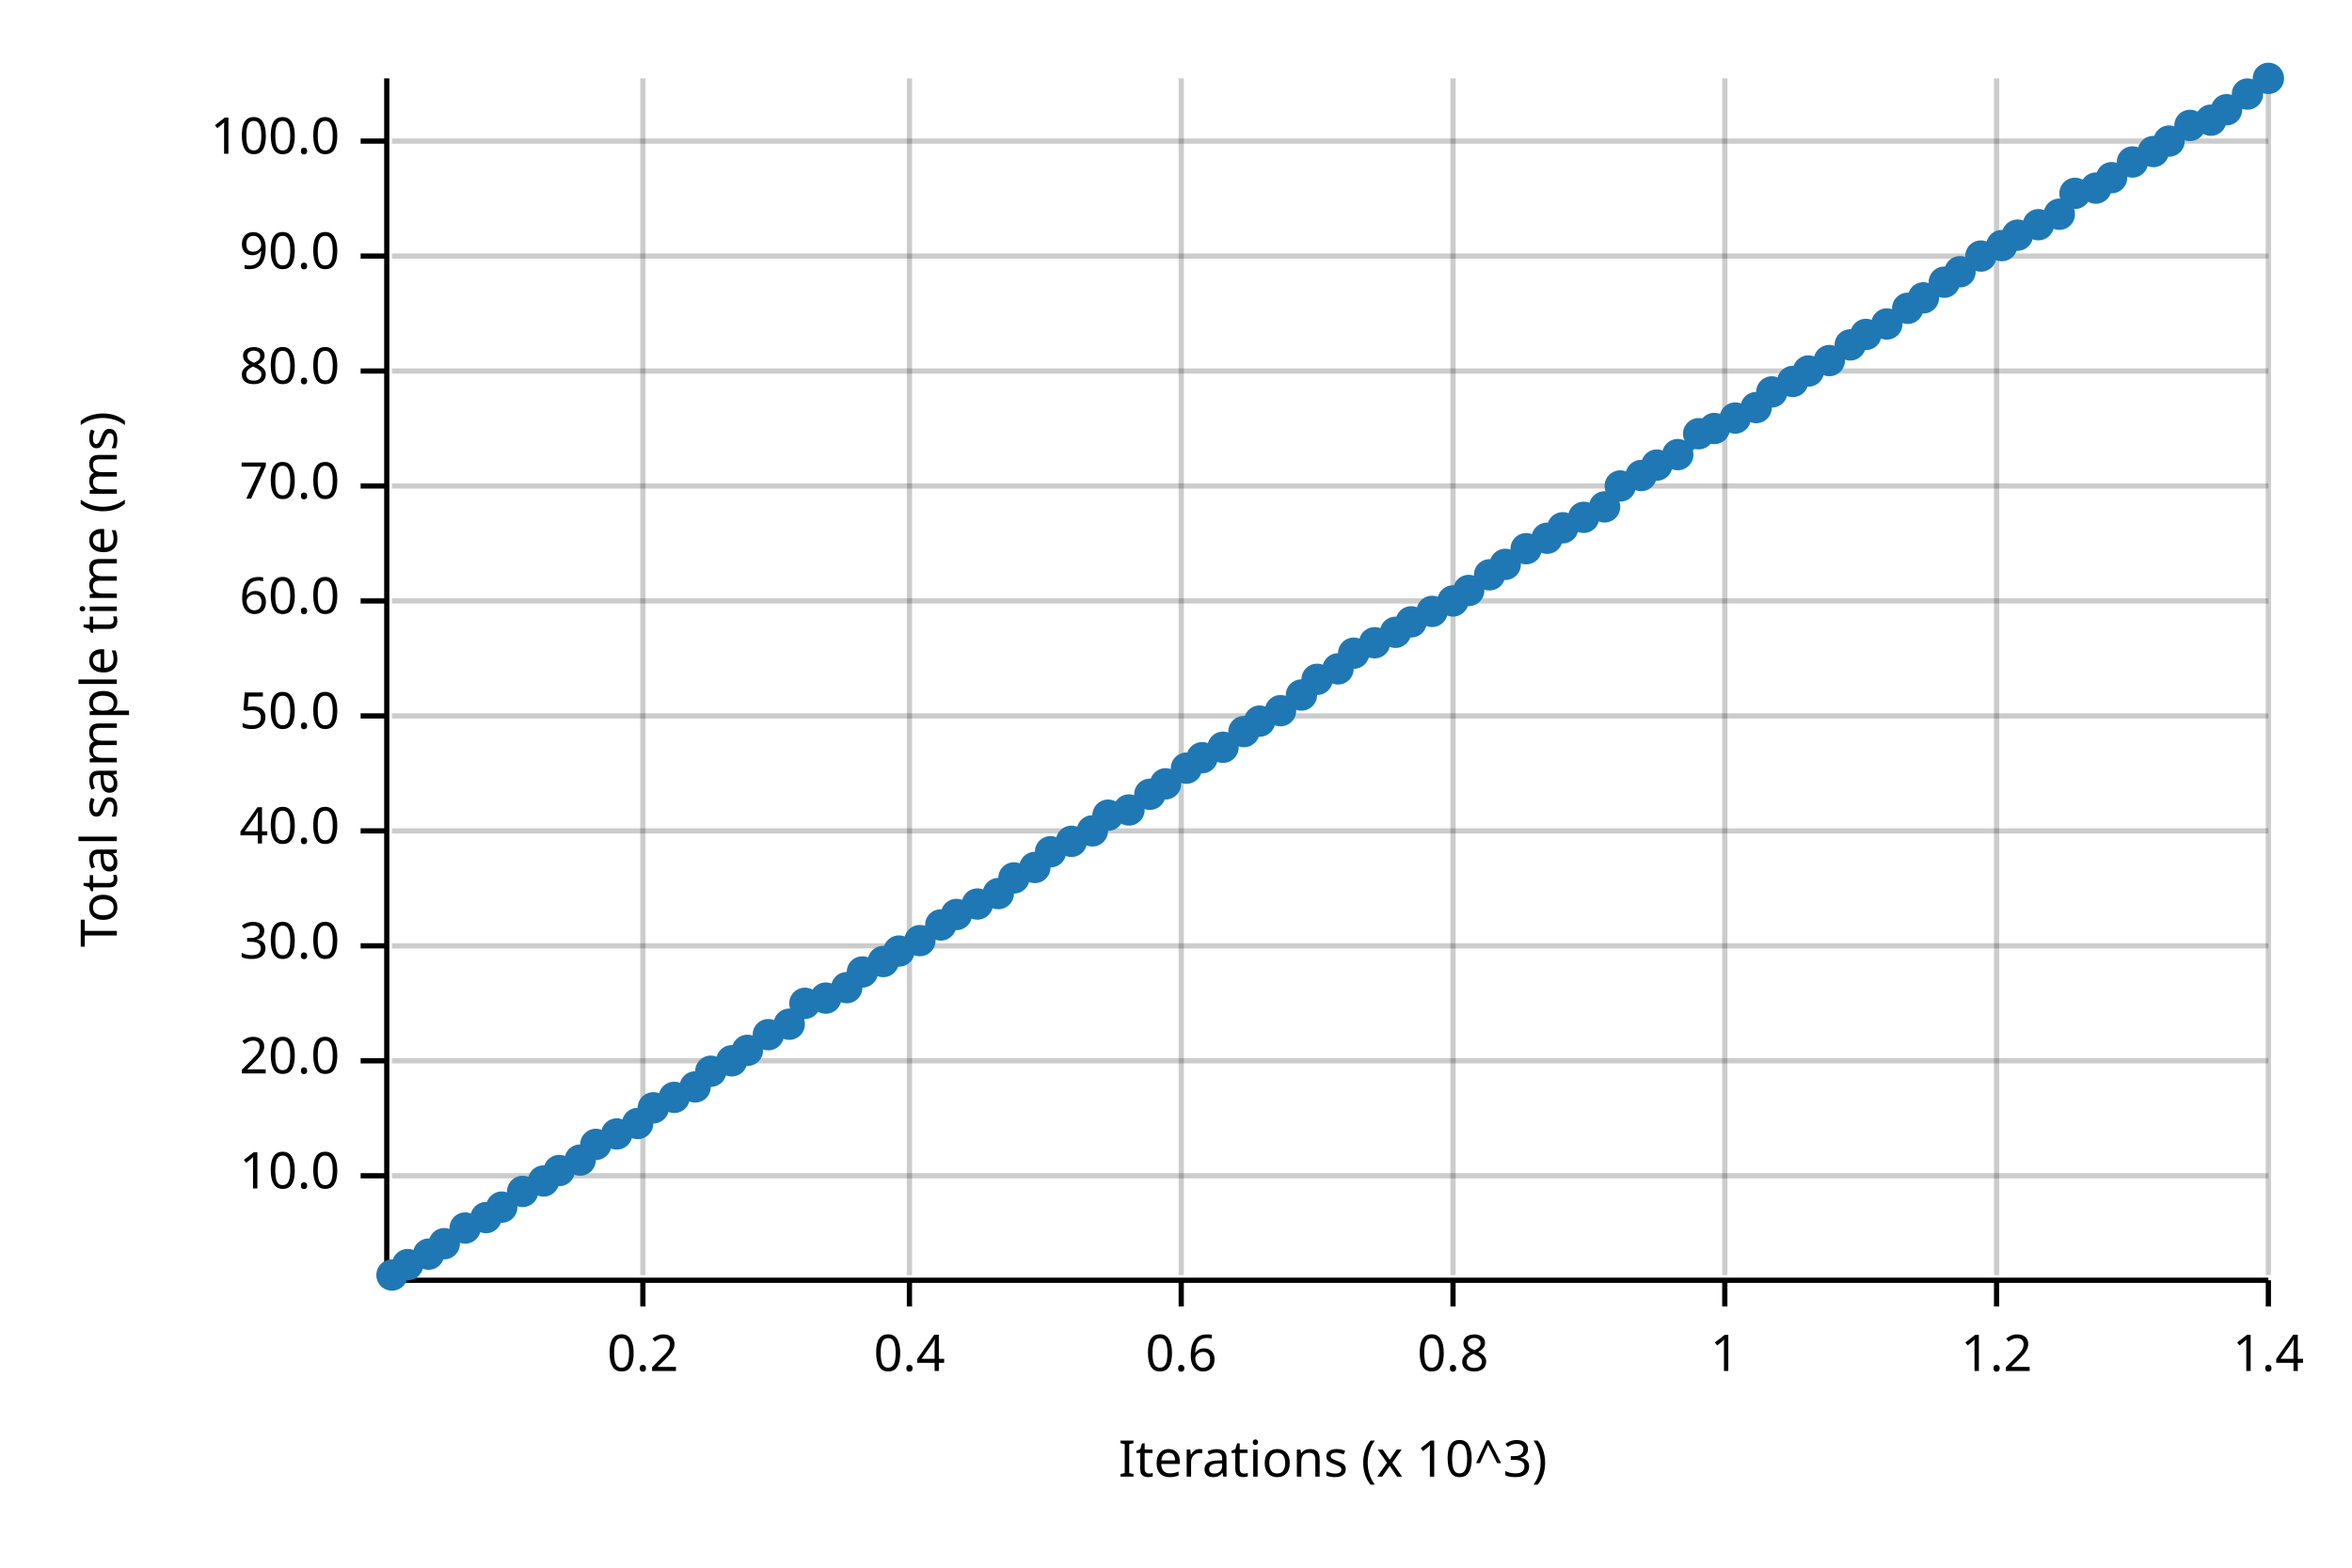
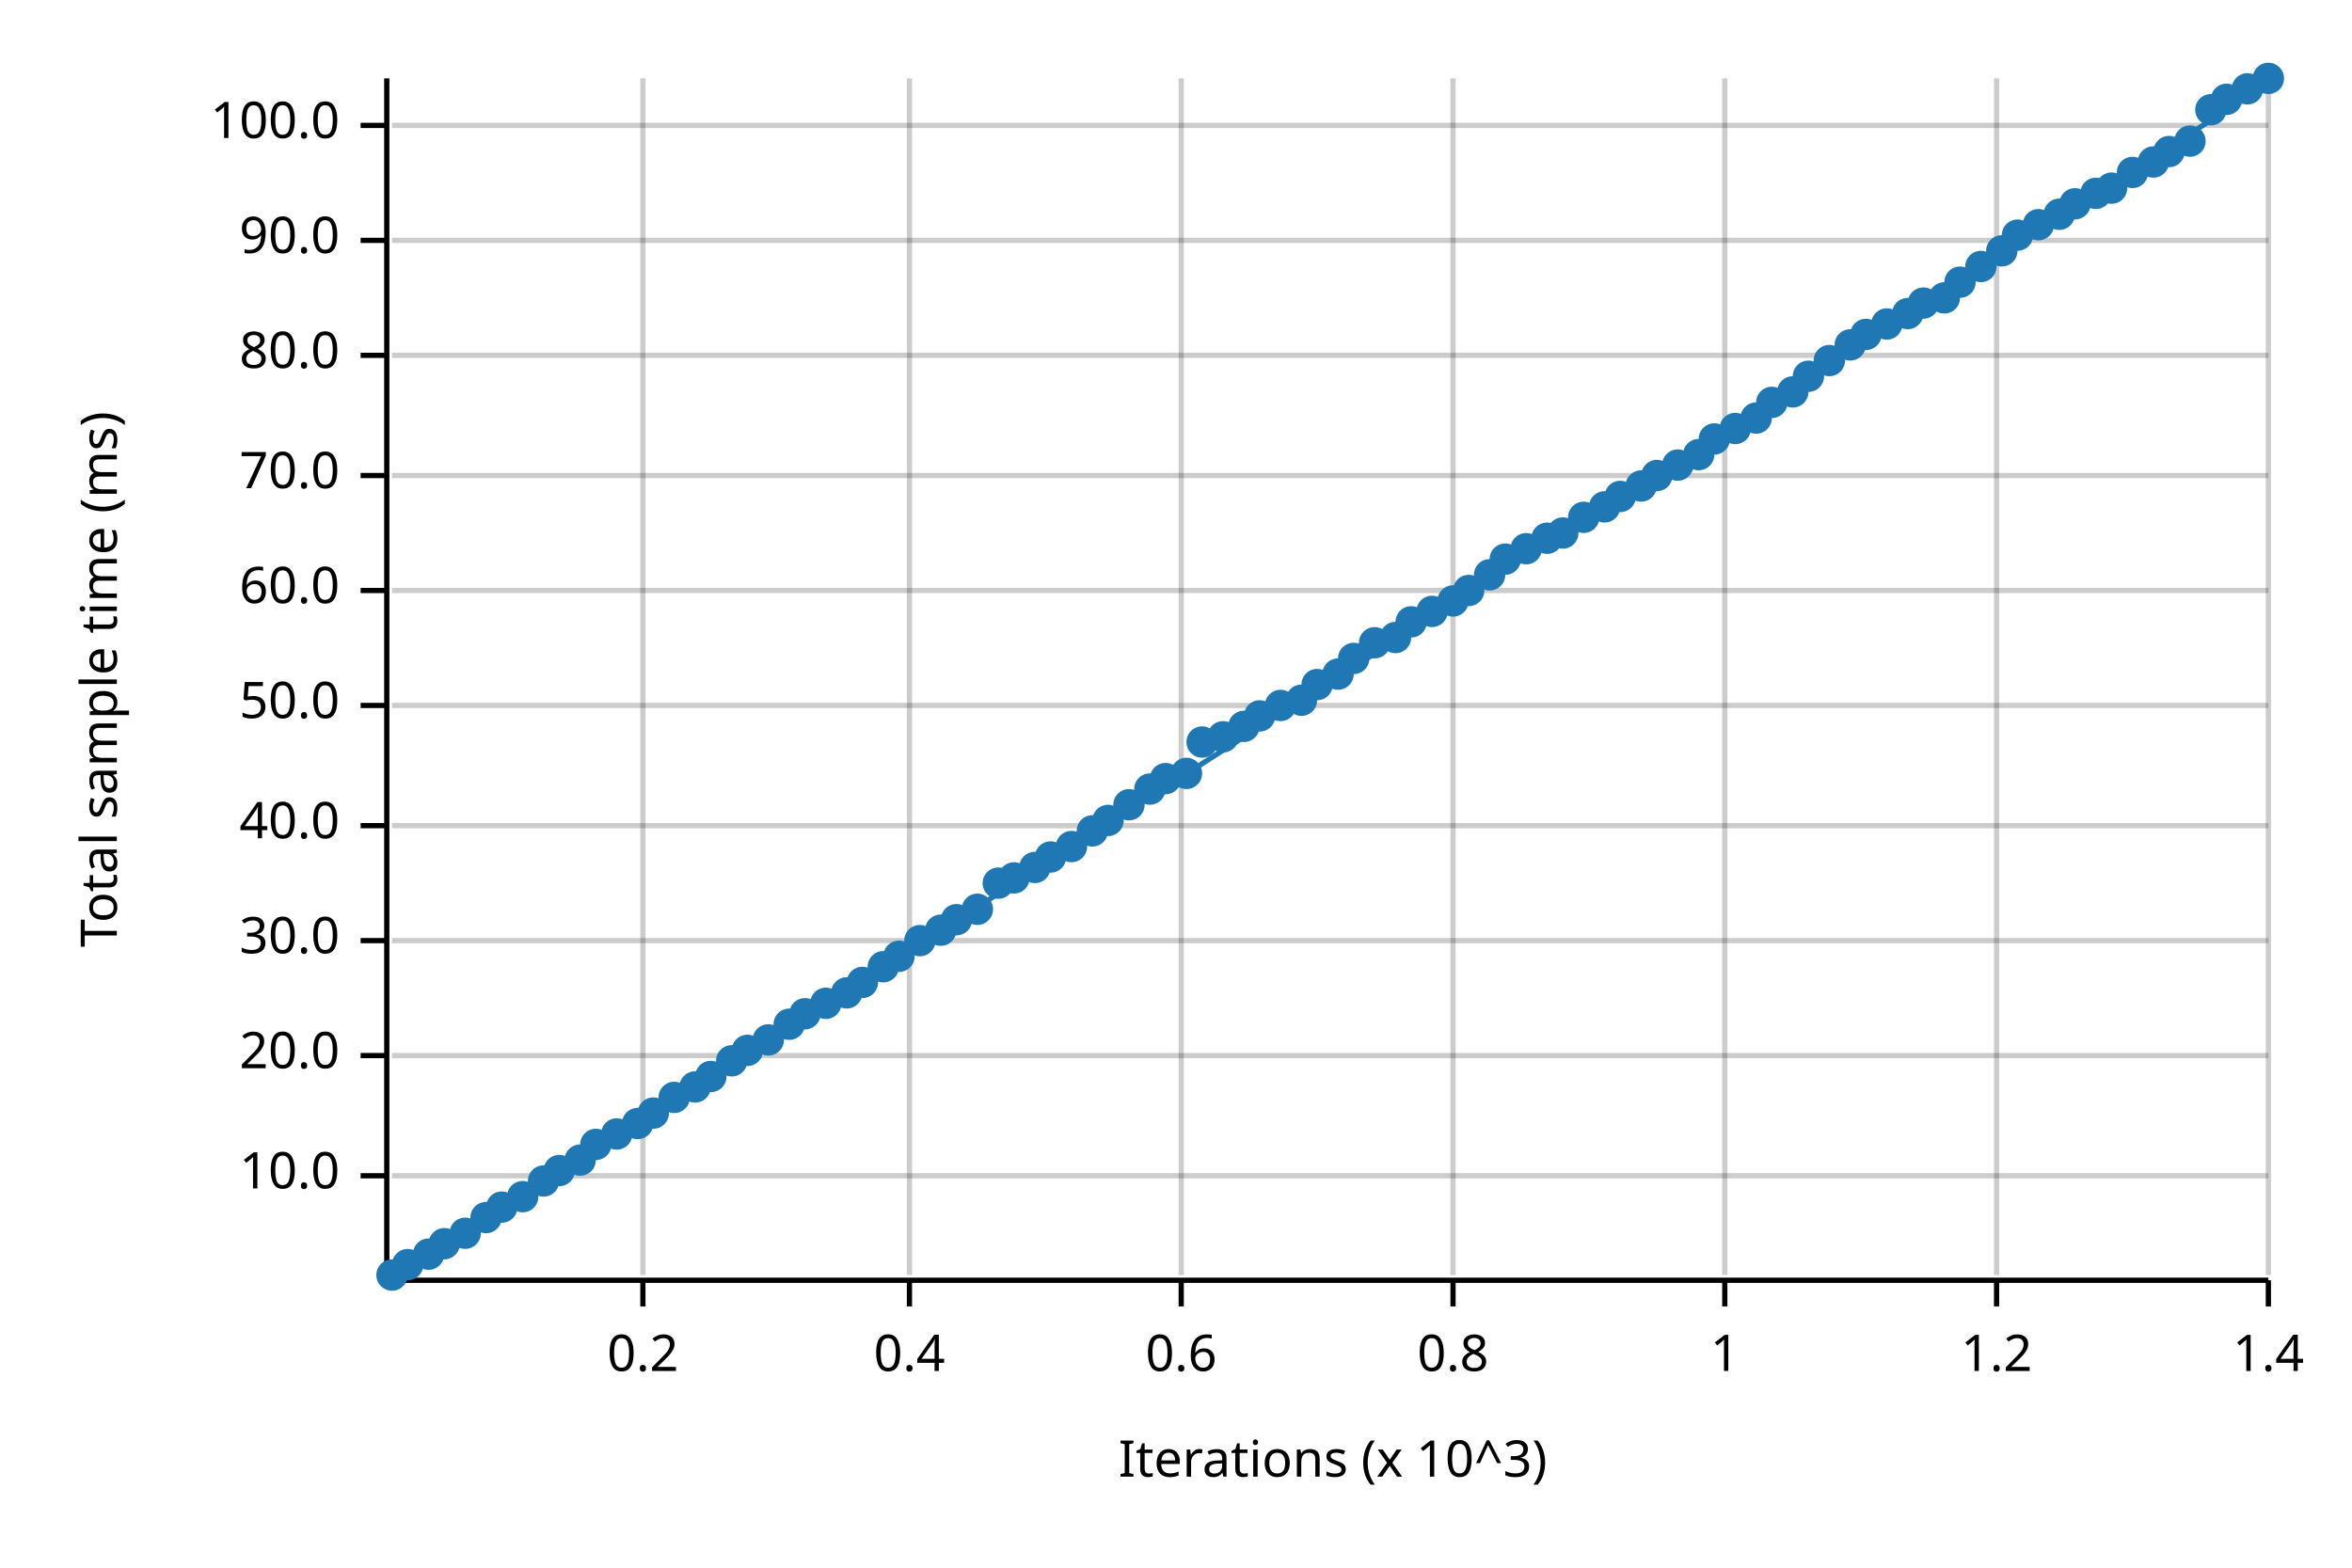
<svg xmlns="http://www.w3.org/2000/svg" width="450" height="300" viewBox="0 0 450 300">
  <text x="15" y="130" dy="0.76em" text-anchor="middle" font-family="sans-serif" font-size="9.677" opacity="1" fill="#000000" transform="rotate(270, 15, 130)">
Total sample time (ms)
</text>
  <text x="255" y="285" dy="-0.5ex" text-anchor="middle" font-family="sans-serif" font-size="9.677" opacity="1" fill="#000000">
Iterations (x 10^3)
</text>
  <line opacity="0.2" stroke="#000000" stroke-width="1" x1="123" y1="244" x2="123" y2="15" />
  <line opacity="0.2" stroke="#000000" stroke-width="1" x1="174" y1="244" x2="174" y2="15" />
  <line opacity="0.2" stroke="#000000" stroke-width="1" x1="226" y1="244" x2="226" y2="15" />
  <line opacity="0.2" stroke="#000000" stroke-width="1" x1="278" y1="244" x2="278" y2="15" />
  <line opacity="0.2" stroke="#000000" stroke-width="1" x1="330" y1="244" x2="330" y2="15" />
  <line opacity="0.2" stroke="#000000" stroke-width="1" x1="382" y1="244" x2="382" y2="15" />
  <line opacity="0.2" stroke="#000000" stroke-width="1" x1="434" y1="244" x2="434" y2="15" />
  <line opacity="0.2" stroke="#000000" stroke-width="1" x1="75" y1="225" x2="434" y2="225" />
-   <line opacity="0.2" stroke="#000000" stroke-width="1" x1="75" y1="203" x2="434" y2="203" />
-   <line opacity="0.2" stroke="#000000" stroke-width="1" x1="75" y1="181" x2="434" y2="181" />
-   <line opacity="0.2" stroke="#000000" stroke-width="1" x1="75" y1="159" x2="434" y2="159" />
-   <line opacity="0.2" stroke="#000000" stroke-width="1" x1="75" y1="137" x2="434" y2="137" />
-   <line opacity="0.2" stroke="#000000" stroke-width="1" x1="75" y1="115" x2="434" y2="115" />
-   <line opacity="0.2" stroke="#000000" stroke-width="1" x1="75" y1="93" x2="434" y2="93" />
-   <line opacity="0.2" stroke="#000000" stroke-width="1" x1="75" y1="71" x2="434" y2="71" />
-   <line opacity="0.2" stroke="#000000" stroke-width="1" x1="75" y1="49" x2="434" y2="49" />
-   <line opacity="0.2" stroke="#000000" stroke-width="1" x1="75" y1="27" x2="434" y2="27" />
+   <line opacity="0.2" stroke="#000000" stroke-width="1" x1="75" y1="202" x2="434" y2="202" />
+   <line opacity="0.2" stroke="#000000" stroke-width="1" x1="75" y1="180" x2="434" y2="180" />
+   <line opacity="0.2" stroke="#000000" stroke-width="1" x1="75" y1="158" x2="434" y2="158" />
+   <line opacity="0.2" stroke="#000000" stroke-width="1" x1="75" y1="135" x2="434" y2="135" />
+   <line opacity="0.2" stroke="#000000" stroke-width="1" x1="75" y1="113" x2="434" y2="113" />
+   <line opacity="0.2" stroke="#000000" stroke-width="1" x1="75" y1="91" x2="434" y2="91" />
+   <line opacity="0.2" stroke="#000000" stroke-width="1" x1="75" y1="68" x2="434" y2="68" />
+   <line opacity="0.2" stroke="#000000" stroke-width="1" x1="75" y1="46" x2="434" y2="46" />
+   <line opacity="0.2" stroke="#000000" stroke-width="1" x1="75" y1="24" x2="434" y2="24" />
  <polyline fill="none" opacity="1" stroke="#000000" stroke-width="1" points="74,15 74,244 " />
  <text x="65" y="225" dy="0.5ex" text-anchor="end" font-family="sans-serif" font-size="9.677" opacity="1" fill="#000000">
10.0
</text>
  <polyline fill="none" opacity="1" stroke="#000000" stroke-width="1" points="69,225 74,225 " />
-   <text x="65" y="203" dy="0.5ex" text-anchor="end" font-family="sans-serif" font-size="9.677" opacity="1" fill="#000000">
+   <text x="65" y="202" dy="0.5ex" text-anchor="end" font-family="sans-serif" font-size="9.677" opacity="1" fill="#000000">
20.0
</text>
-   <polyline fill="none" opacity="1" stroke="#000000" stroke-width="1" points="69,203 74,203 " />
-   <text x="65" y="181" dy="0.5ex" text-anchor="end" font-family="sans-serif" font-size="9.677" opacity="1" fill="#000000">
+   <polyline fill="none" opacity="1" stroke="#000000" stroke-width="1" points="69,202 74,202 " />
+   <text x="65" y="180" dy="0.5ex" text-anchor="end" font-family="sans-serif" font-size="9.677" opacity="1" fill="#000000">
30.0
</text>
-   <polyline fill="none" opacity="1" stroke="#000000" stroke-width="1" points="69,181 74,181 " />
-   <text x="65" y="159" dy="0.5ex" text-anchor="end" font-family="sans-serif" font-size="9.677" opacity="1" fill="#000000">
+   <polyline fill="none" opacity="1" stroke="#000000" stroke-width="1" points="69,180 74,180 " />
+   <text x="65" y="158" dy="0.5ex" text-anchor="end" font-family="sans-serif" font-size="9.677" opacity="1" fill="#000000">
40.0
</text>
-   <polyline fill="none" opacity="1" stroke="#000000" stroke-width="1" points="69,159 74,159 " />
-   <text x="65" y="137" dy="0.5ex" text-anchor="end" font-family="sans-serif" font-size="9.677" opacity="1" fill="#000000">
+   <polyline fill="none" opacity="1" stroke="#000000" stroke-width="1" points="69,158 74,158 " />
+   <text x="65" y="135" dy="0.5ex" text-anchor="end" font-family="sans-serif" font-size="9.677" opacity="1" fill="#000000">
50.0
</text>
-   <polyline fill="none" opacity="1" stroke="#000000" stroke-width="1" points="69,137 74,137 " />
-   <text x="65" y="115" dy="0.5ex" text-anchor="end" font-family="sans-serif" font-size="9.677" opacity="1" fill="#000000">
+   <polyline fill="none" opacity="1" stroke="#000000" stroke-width="1" points="69,135 74,135 " />
+   <text x="65" y="113" dy="0.5ex" text-anchor="end" font-family="sans-serif" font-size="9.677" opacity="1" fill="#000000">
60.0
</text>
-   <polyline fill="none" opacity="1" stroke="#000000" stroke-width="1" points="69,115 74,115 " />
-   <text x="65" y="93" dy="0.5ex" text-anchor="end" font-family="sans-serif" font-size="9.677" opacity="1" fill="#000000">
+   <polyline fill="none" opacity="1" stroke="#000000" stroke-width="1" points="69,113 74,113 " />
+   <text x="65" y="91" dy="0.5ex" text-anchor="end" font-family="sans-serif" font-size="9.677" opacity="1" fill="#000000">
70.0
</text>
-   <polyline fill="none" opacity="1" stroke="#000000" stroke-width="1" points="69,93 74,93 " />
-   <text x="65" y="71" dy="0.5ex" text-anchor="end" font-family="sans-serif" font-size="9.677" opacity="1" fill="#000000">
+   <polyline fill="none" opacity="1" stroke="#000000" stroke-width="1" points="69,91 74,91 " />
+   <text x="65" y="68" dy="0.5ex" text-anchor="end" font-family="sans-serif" font-size="9.677" opacity="1" fill="#000000">
80.0
</text>
-   <polyline fill="none" opacity="1" stroke="#000000" stroke-width="1" points="69,71 74,71 " />
-   <text x="65" y="49" dy="0.5ex" text-anchor="end" font-family="sans-serif" font-size="9.677" opacity="1" fill="#000000">
+   <polyline fill="none" opacity="1" stroke="#000000" stroke-width="1" points="69,68 74,68 " />
+   <text x="65" y="46" dy="0.5ex" text-anchor="end" font-family="sans-serif" font-size="9.677" opacity="1" fill="#000000">
90.0
</text>
-   <polyline fill="none" opacity="1" stroke="#000000" stroke-width="1" points="69,49 74,49 " />
-   <text x="65" y="27" dy="0.5ex" text-anchor="end" font-family="sans-serif" font-size="9.677" opacity="1" fill="#000000">
+   <polyline fill="none" opacity="1" stroke="#000000" stroke-width="1" points="69,46 74,46 " />
+   <text x="65" y="24" dy="0.5ex" text-anchor="end" font-family="sans-serif" font-size="9.677" opacity="1" fill="#000000">
100.0
</text>
-   <polyline fill="none" opacity="1" stroke="#000000" stroke-width="1" points="69,27 74,27 " />
+   <polyline fill="none" opacity="1" stroke="#000000" stroke-width="1" points="69,24 74,24 " />
  <polyline fill="none" opacity="1" stroke="#000000" stroke-width="1" points="75,245 434,245 " />
  <text x="123" y="255" dy="0.76em" text-anchor="middle" font-family="sans-serif" font-size="9.677" opacity="1" fill="#000000">
0.2
</text>
  <polyline fill="none" opacity="1" stroke="#000000" stroke-width="1" points="123,245 123,250 " />
  <text x="174" y="255" dy="0.76em" text-anchor="middle" font-family="sans-serif" font-size="9.677" opacity="1" fill="#000000">
0.4
</text>
  <polyline fill="none" opacity="1" stroke="#000000" stroke-width="1" points="174,245 174,250 " />
  <text x="226" y="255" dy="0.76em" text-anchor="middle" font-family="sans-serif" font-size="9.677" opacity="1" fill="#000000">
0.6
</text>
  <polyline fill="none" opacity="1" stroke="#000000" stroke-width="1" points="226,245 226,250 " />
  <text x="278" y="255" dy="0.76em" text-anchor="middle" font-family="sans-serif" font-size="9.677" opacity="1" fill="#000000">
0.8
</text>
  <polyline fill="none" opacity="1" stroke="#000000" stroke-width="1" points="278,245 278,250 " />
  <text x="330" y="255" dy="0.76em" text-anchor="middle" font-family="sans-serif" font-size="9.677" opacity="1" fill="#000000">
1
</text>
  <polyline fill="none" opacity="1" stroke="#000000" stroke-width="1" points="330,245 330,250 " />
  <text x="382" y="255" dy="0.76em" text-anchor="middle" font-family="sans-serif" font-size="9.677" opacity="1" fill="#000000">
1.2
</text>
  <polyline fill="none" opacity="1" stroke="#000000" stroke-width="1" points="382,245 382,250 " />
  <text x="434" y="255" dy="0.76em" text-anchor="middle" font-family="sans-serif" font-size="9.677" opacity="1" fill="#000000">
1.4
</text>
  <polyline fill="none" opacity="1" stroke="#000000" stroke-width="1" points="434,245 434,250 " />
  <circle cx="75" cy="244" r="3" opacity="1" fill="#1F78B4" stroke="none" stroke-width="1" />
  <circle cx="78" cy="242" r="3" opacity="1" fill="#1F78B4" stroke="none" stroke-width="1" />
  <circle cx="82" cy="240" r="3" opacity="1" fill="#1F78B4" stroke="none" stroke-width="1" />
  <circle cx="85" cy="238" r="3" opacity="1" fill="#1F78B4" stroke="none" stroke-width="1" />
-   <circle cx="89" cy="235" r="3" opacity="1" fill="#1F78B4" stroke="none" stroke-width="1" />
+   <circle cx="89" cy="236" r="3" opacity="1" fill="#1F78B4" stroke="none" stroke-width="1" />
  <circle cx="93" cy="233" r="3" opacity="1" fill="#1F78B4" stroke="none" stroke-width="1" />
  <circle cx="96" cy="231" r="3" opacity="1" fill="#1F78B4" stroke="none" stroke-width="1" />
-   <circle cx="100" cy="228" r="3" opacity="1" fill="#1F78B4" stroke="none" stroke-width="1" />
+   <circle cx="100" cy="229" r="3" opacity="1" fill="#1F78B4" stroke="none" stroke-width="1" />
  <circle cx="104" cy="226" r="3" opacity="1" fill="#1F78B4" stroke="none" stroke-width="1" />
  <circle cx="107" cy="224" r="3" opacity="1" fill="#1F78B4" stroke="none" stroke-width="1" />
  <circle cx="111" cy="222" r="3" opacity="1" fill="#1F78B4" stroke="none" stroke-width="1" />
  <circle cx="114" cy="219" r="3" opacity="1" fill="#1F78B4" stroke="none" stroke-width="1" />
  <circle cx="118" cy="217" r="3" opacity="1" fill="#1F78B4" stroke="none" stroke-width="1" />
  <circle cx="122" cy="215" r="3" opacity="1" fill="#1F78B4" stroke="none" stroke-width="1" />
-   <circle cx="125" cy="212" r="3" opacity="1" fill="#1F78B4" stroke="none" stroke-width="1" />
+   <circle cx="125" cy="213" r="3" opacity="1" fill="#1F78B4" stroke="none" stroke-width="1" />
  <circle cx="129" cy="210" r="3" opacity="1" fill="#1F78B4" stroke="none" stroke-width="1" />
  <circle cx="133" cy="208" r="3" opacity="1" fill="#1F78B4" stroke="none" stroke-width="1" />
-   <circle cx="136" cy="205" r="3" opacity="1" fill="#1F78B4" stroke="none" stroke-width="1" />
+   <circle cx="136" cy="206" r="3" opacity="1" fill="#1F78B4" stroke="none" stroke-width="1" />
  <circle cx="140" cy="203" r="3" opacity="1" fill="#1F78B4" stroke="none" stroke-width="1" />
  <circle cx="143" cy="201" r="3" opacity="1" fill="#1F78B4" stroke="none" stroke-width="1" />
-   <circle cx="147" cy="198" r="3" opacity="1" fill="#1F78B4" stroke="none" stroke-width="1" />
+   <circle cx="147" cy="199" r="3" opacity="1" fill="#1F78B4" stroke="none" stroke-width="1" />
  <circle cx="151" cy="196" r="3" opacity="1" fill="#1F78B4" stroke="none" stroke-width="1" />
-   <circle cx="154" cy="192" r="3" opacity="1" fill="#1F78B4" stroke="none" stroke-width="1" />
-   <circle cx="158" cy="191" r="3" opacity="1" fill="#1F78B4" stroke="none" stroke-width="1" />
-   <circle cx="162" cy="189" r="3" opacity="1" fill="#1F78B4" stroke="none" stroke-width="1" />
-   <circle cx="165" cy="186" r="3" opacity="1" fill="#1F78B4" stroke="none" stroke-width="1" />
-   <circle cx="169" cy="184" r="3" opacity="1" fill="#1F78B4" stroke="none" stroke-width="1" />
-   <circle cx="172" cy="182" r="3" opacity="1" fill="#1F78B4" stroke="none" stroke-width="1" />
+   <circle cx="154" cy="194" r="3" opacity="1" fill="#1F78B4" stroke="none" stroke-width="1" />
+   <circle cx="158" cy="192" r="3" opacity="1" fill="#1F78B4" stroke="none" stroke-width="1" />
+   <circle cx="162" cy="190" r="3" opacity="1" fill="#1F78B4" stroke="none" stroke-width="1" />
+   <circle cx="165" cy="188" r="3" opacity="1" fill="#1F78B4" stroke="none" stroke-width="1" />
+   <circle cx="169" cy="185" r="3" opacity="1" fill="#1F78B4" stroke="none" stroke-width="1" />
+   <circle cx="172" cy="183" r="3" opacity="1" fill="#1F78B4" stroke="none" stroke-width="1" />
  <circle cx="176" cy="180" r="3" opacity="1" fill="#1F78B4" stroke="none" stroke-width="1" />
-   <circle cx="180" cy="177" r="3" opacity="1" fill="#1F78B4" stroke="none" stroke-width="1" />
-   <circle cx="183" cy="175" r="3" opacity="1" fill="#1F78B4" stroke="none" stroke-width="1" />
-   <circle cx="187" cy="173" r="3" opacity="1" fill="#1F78B4" stroke="none" stroke-width="1" />
-   <circle cx="191" cy="171" r="3" opacity="1" fill="#1F78B4" stroke="none" stroke-width="1" />
+   <circle cx="180" cy="178" r="3" opacity="1" fill="#1F78B4" stroke="none" stroke-width="1" />
+   <circle cx="183" cy="176" r="3" opacity="1" fill="#1F78B4" stroke="none" stroke-width="1" />
+   <circle cx="187" cy="174" r="3" opacity="1" fill="#1F78B4" stroke="none" stroke-width="1" />
+   <circle cx="191" cy="169" r="3" opacity="1" fill="#1F78B4" stroke="none" stroke-width="1" />
  <circle cx="194" cy="168" r="3" opacity="1" fill="#1F78B4" stroke="none" stroke-width="1" />
  <circle cx="198" cy="166" r="3" opacity="1" fill="#1F78B4" stroke="none" stroke-width="1" />
-   <circle cx="201" cy="163" r="3" opacity="1" fill="#1F78B4" stroke="none" stroke-width="1" />
-   <circle cx="205" cy="161" r="3" opacity="1" fill="#1F78B4" stroke="none" stroke-width="1" />
+   <circle cx="201" cy="164" r="3" opacity="1" fill="#1F78B4" stroke="none" stroke-width="1" />
+   <circle cx="205" cy="162" r="3" opacity="1" fill="#1F78B4" stroke="none" stroke-width="1" />
  <circle cx="209" cy="159" r="3" opacity="1" fill="#1F78B4" stroke="none" stroke-width="1" />
-   <circle cx="212" cy="156" r="3" opacity="1" fill="#1F78B4" stroke="none" stroke-width="1" />
-   <circle cx="216" cy="155" r="3" opacity="1" fill="#1F78B4" stroke="none" stroke-width="1" />
-   <circle cx="220" cy="152" r="3" opacity="1" fill="#1F78B4" stroke="none" stroke-width="1" />
-   <circle cx="223" cy="150" r="3" opacity="1" fill="#1F78B4" stroke="none" stroke-width="1" />
-   <circle cx="227" cy="147" r="3" opacity="1" fill="#1F78B4" stroke="none" stroke-width="1" />
-   <circle cx="230" cy="145" r="3" opacity="1" fill="#1F78B4" stroke="none" stroke-width="1" />
-   <circle cx="234" cy="143" r="3" opacity="1" fill="#1F78B4" stroke="none" stroke-width="1" />
-   <circle cx="238" cy="140" r="3" opacity="1" fill="#1F78B4" stroke="none" stroke-width="1" />
-   <circle cx="241" cy="138" r="3" opacity="1" fill="#1F78B4" stroke="none" stroke-width="1" />
-   <circle cx="245" cy="136" r="3" opacity="1" fill="#1F78B4" stroke="none" stroke-width="1" />
-   <circle cx="249" cy="133" r="3" opacity="1" fill="#1F78B4" stroke="none" stroke-width="1" />
-   <circle cx="252" cy="130" r="3" opacity="1" fill="#1F78B4" stroke="none" stroke-width="1" />
-   <circle cx="256" cy="128" r="3" opacity="1" fill="#1F78B4" stroke="none" stroke-width="1" />
-   <circle cx="259" cy="125" r="3" opacity="1" fill="#1F78B4" stroke="none" stroke-width="1" />
+   <circle cx="212" cy="157" r="3" opacity="1" fill="#1F78B4" stroke="none" stroke-width="1" />
+   <circle cx="216" cy="154" r="3" opacity="1" fill="#1F78B4" stroke="none" stroke-width="1" />
+   <circle cx="220" cy="151" r="3" opacity="1" fill="#1F78B4" stroke="none" stroke-width="1" />
+   <circle cx="223" cy="149" r="3" opacity="1" fill="#1F78B4" stroke="none" stroke-width="1" />
+   <circle cx="227" cy="148" r="3" opacity="1" fill="#1F78B4" stroke="none" stroke-width="1" />
+   <circle cx="230" cy="142" r="3" opacity="1" fill="#1F78B4" stroke="none" stroke-width="1" />
+   <circle cx="234" cy="141" r="3" opacity="1" fill="#1F78B4" stroke="none" stroke-width="1" />
+   <circle cx="238" cy="139" r="3" opacity="1" fill="#1F78B4" stroke="none" stroke-width="1" />
+   <circle cx="241" cy="137" r="3" opacity="1" fill="#1F78B4" stroke="none" stroke-width="1" />
+   <circle cx="245" cy="135" r="3" opacity="1" fill="#1F78B4" stroke="none" stroke-width="1" />
+   <circle cx="249" cy="134" r="3" opacity="1" fill="#1F78B4" stroke="none" stroke-width="1" />
+   <circle cx="252" cy="131" r="3" opacity="1" fill="#1F78B4" stroke="none" stroke-width="1" />
+   <circle cx="256" cy="129" r="3" opacity="1" fill="#1F78B4" stroke="none" stroke-width="1" />
+   <circle cx="259" cy="126" r="3" opacity="1" fill="#1F78B4" stroke="none" stroke-width="1" />
  <circle cx="263" cy="123" r="3" opacity="1" fill="#1F78B4" stroke="none" stroke-width="1" />
-   <circle cx="267" cy="121" r="3" opacity="1" fill="#1F78B4" stroke="none" stroke-width="1" />
+   <circle cx="267" cy="122" r="3" opacity="1" fill="#1F78B4" stroke="none" stroke-width="1" />
  <circle cx="270" cy="119" r="3" opacity="1" fill="#1F78B4" stroke="none" stroke-width="1" />
  <circle cx="274" cy="117" r="3" opacity="1" fill="#1F78B4" stroke="none" stroke-width="1" />
  <circle cx="278" cy="115" r="3" opacity="1" fill="#1F78B4" stroke="none" stroke-width="1" />
  <circle cx="281" cy="113" r="3" opacity="1" fill="#1F78B4" stroke="none" stroke-width="1" />
  <circle cx="285" cy="110" r="3" opacity="1" fill="#1F78B4" stroke="none" stroke-width="1" />
-   <circle cx="288" cy="108" r="3" opacity="1" fill="#1F78B4" stroke="none" stroke-width="1" />
+   <circle cx="288" cy="107" r="3" opacity="1" fill="#1F78B4" stroke="none" stroke-width="1" />
  <circle cx="292" cy="105" r="3" opacity="1" fill="#1F78B4" stroke="none" stroke-width="1" />
  <circle cx="296" cy="103" r="3" opacity="1" fill="#1F78B4" stroke="none" stroke-width="1" />
-   <circle cx="299" cy="101" r="3" opacity="1" fill="#1F78B4" stroke="none" stroke-width="1" />
+   <circle cx="299" cy="102" r="3" opacity="1" fill="#1F78B4" stroke="none" stroke-width="1" />
  <circle cx="303" cy="99" r="3" opacity="1" fill="#1F78B4" stroke="none" stroke-width="1" />
  <circle cx="307" cy="97" r="3" opacity="1" fill="#1F78B4" stroke="none" stroke-width="1" />
-   <circle cx="310" cy="93" r="3" opacity="1" fill="#1F78B4" stroke="none" stroke-width="1" />
-   <circle cx="314" cy="91" r="3" opacity="1" fill="#1F78B4" stroke="none" stroke-width="1" />
-   <circle cx="317" cy="89" r="3" opacity="1" fill="#1F78B4" stroke="none" stroke-width="1" />
-   <circle cx="321" cy="87" r="3" opacity="1" fill="#1F78B4" stroke="none" stroke-width="1" />
-   <circle cx="325" cy="83" r="3" opacity="1" fill="#1F78B4" stroke="none" stroke-width="1" />
-   <circle cx="328" cy="82" r="3" opacity="1" fill="#1F78B4" stroke="none" stroke-width="1" />
-   <circle cx="332" cy="80" r="3" opacity="1" fill="#1F78B4" stroke="none" stroke-width="1" />
-   <circle cx="336" cy="78" r="3" opacity="1" fill="#1F78B4" stroke="none" stroke-width="1" />
-   <circle cx="339" cy="75" r="3" opacity="1" fill="#1F78B4" stroke="none" stroke-width="1" />
-   <circle cx="343" cy="73" r="3" opacity="1" fill="#1F78B4" stroke="none" stroke-width="1" />
-   <circle cx="346" cy="71" r="3" opacity="1" fill="#1F78B4" stroke="none" stroke-width="1" />
+   <circle cx="310" cy="95" r="3" opacity="1" fill="#1F78B4" stroke="none" stroke-width="1" />
+   <circle cx="314" cy="93" r="3" opacity="1" fill="#1F78B4" stroke="none" stroke-width="1" />
+   <circle cx="317" cy="91" r="3" opacity="1" fill="#1F78B4" stroke="none" stroke-width="1" />
+   <circle cx="321" cy="89" r="3" opacity="1" fill="#1F78B4" stroke="none" stroke-width="1" />
+   <circle cx="325" cy="87" r="3" opacity="1" fill="#1F78B4" stroke="none" stroke-width="1" />
+   <circle cx="328" cy="84" r="3" opacity="1" fill="#1F78B4" stroke="none" stroke-width="1" />
+   <circle cx="332" cy="82" r="3" opacity="1" fill="#1F78B4" stroke="none" stroke-width="1" />
+   <circle cx="336" cy="80" r="3" opacity="1" fill="#1F78B4" stroke="none" stroke-width="1" />
+   <circle cx="339" cy="77" r="3" opacity="1" fill="#1F78B4" stroke="none" stroke-width="1" />
+   <circle cx="343" cy="75" r="3" opacity="1" fill="#1F78B4" stroke="none" stroke-width="1" />
+   <circle cx="346" cy="72" r="3" opacity="1" fill="#1F78B4" stroke="none" stroke-width="1" />
  <circle cx="350" cy="69" r="3" opacity="1" fill="#1F78B4" stroke="none" stroke-width="1" />
  <circle cx="354" cy="66" r="3" opacity="1" fill="#1F78B4" stroke="none" stroke-width="1" />
  <circle cx="357" cy="64" r="3" opacity="1" fill="#1F78B4" stroke="none" stroke-width="1" />
  <circle cx="361" cy="62" r="3" opacity="1" fill="#1F78B4" stroke="none" stroke-width="1" />
-   <circle cx="365" cy="59" r="3" opacity="1" fill="#1F78B4" stroke="none" stroke-width="1" />
-   <circle cx="368" cy="57" r="3" opacity="1" fill="#1F78B4" stroke="none" stroke-width="1" />
-   <circle cx="372" cy="54" r="3" opacity="1" fill="#1F78B4" stroke="none" stroke-width="1" />
-   <circle cx="375" cy="52" r="3" opacity="1" fill="#1F78B4" stroke="none" stroke-width="1" />
-   <circle cx="379" cy="49" r="3" opacity="1" fill="#1F78B4" stroke="none" stroke-width="1" />
-   <circle cx="383" cy="47" r="3" opacity="1" fill="#1F78B4" stroke="none" stroke-width="1" />
+   <circle cx="365" cy="60" r="3" opacity="1" fill="#1F78B4" stroke="none" stroke-width="1" />
+   <circle cx="368" cy="58" r="3" opacity="1" fill="#1F78B4" stroke="none" stroke-width="1" />
+   <circle cx="372" cy="57" r="3" opacity="1" fill="#1F78B4" stroke="none" stroke-width="1" />
+   <circle cx="375" cy="54" r="3" opacity="1" fill="#1F78B4" stroke="none" stroke-width="1" />
+   <circle cx="379" cy="51" r="3" opacity="1" fill="#1F78B4" stroke="none" stroke-width="1" />
+   <circle cx="383" cy="48" r="3" opacity="1" fill="#1F78B4" stroke="none" stroke-width="1" />
  <circle cx="386" cy="45" r="3" opacity="1" fill="#1F78B4" stroke="none" stroke-width="1" />
  <circle cx="390" cy="43" r="3" opacity="1" fill="#1F78B4" stroke="none" stroke-width="1" />
  <circle cx="394" cy="41" r="3" opacity="1" fill="#1F78B4" stroke="none" stroke-width="1" />
-   <circle cx="397" cy="37" r="3" opacity="1" fill="#1F78B4" stroke="none" stroke-width="1" />
-   <circle cx="401" cy="36" r="3" opacity="1" fill="#1F78B4" stroke="none" stroke-width="1" />
-   <circle cx="404" cy="34" r="3" opacity="1" fill="#1F78B4" stroke="none" stroke-width="1" />
-   <circle cx="408" cy="31" r="3" opacity="1" fill="#1F78B4" stroke="none" stroke-width="1" />
-   <circle cx="412" cy="29" r="3" opacity="1" fill="#1F78B4" stroke="none" stroke-width="1" />
-   <circle cx="415" cy="27" r="3" opacity="1" fill="#1F78B4" stroke="none" stroke-width="1" />
-   <circle cx="419" cy="24" r="3" opacity="1" fill="#1F78B4" stroke="none" stroke-width="1" />
-   <circle cx="423" cy="23" r="3" opacity="1" fill="#1F78B4" stroke="none" stroke-width="1" />
-   <circle cx="426" cy="21" r="3" opacity="1" fill="#1F78B4" stroke="none" stroke-width="1" />
-   <circle cx="430" cy="18" r="3" opacity="1" fill="#1F78B4" stroke="none" stroke-width="1" />
+   <circle cx="397" cy="39" r="3" opacity="1" fill="#1F78B4" stroke="none" stroke-width="1" />
+   <circle cx="401" cy="37" r="3" opacity="1" fill="#1F78B4" stroke="none" stroke-width="1" />
+   <circle cx="404" cy="36" r="3" opacity="1" fill="#1F78B4" stroke="none" stroke-width="1" />
+   <circle cx="408" cy="33" r="3" opacity="1" fill="#1F78B4" stroke="none" stroke-width="1" />
+   <circle cx="412" cy="31" r="3" opacity="1" fill="#1F78B4" stroke="none" stroke-width="1" />
+   <circle cx="415" cy="29" r="3" opacity="1" fill="#1F78B4" stroke="none" stroke-width="1" />
+   <circle cx="419" cy="27" r="3" opacity="1" fill="#1F78B4" stroke="none" stroke-width="1" />
+   <circle cx="423" cy="21" r="3" opacity="1" fill="#1F78B4" stroke="none" stroke-width="1" />
+   <circle cx="426" cy="19" r="3" opacity="1" fill="#1F78B4" stroke="none" stroke-width="1" />
+   <circle cx="430" cy="17" r="3" opacity="1" fill="#1F78B4" stroke="none" stroke-width="1" />
  <circle cx="434" cy="15" r="3" opacity="1" fill="#1F78B4" stroke="none" stroke-width="1" />
-   <polyline fill="none" opacity="1" stroke="#1F78B4" stroke-width="1" points="75,245 434,15 " />
-   <polygon opacity="0.25" fill="#1F78B4" points="75,245 434,15 434,15 " />
+   <polyline fill="none" opacity="1" stroke="#1F78B4" stroke-width="1" points="75,245 434,16 " />
+   <polygon opacity="0.25" fill="#1F78B4" points="75,245 434,16 434,16 " />
</svg>
